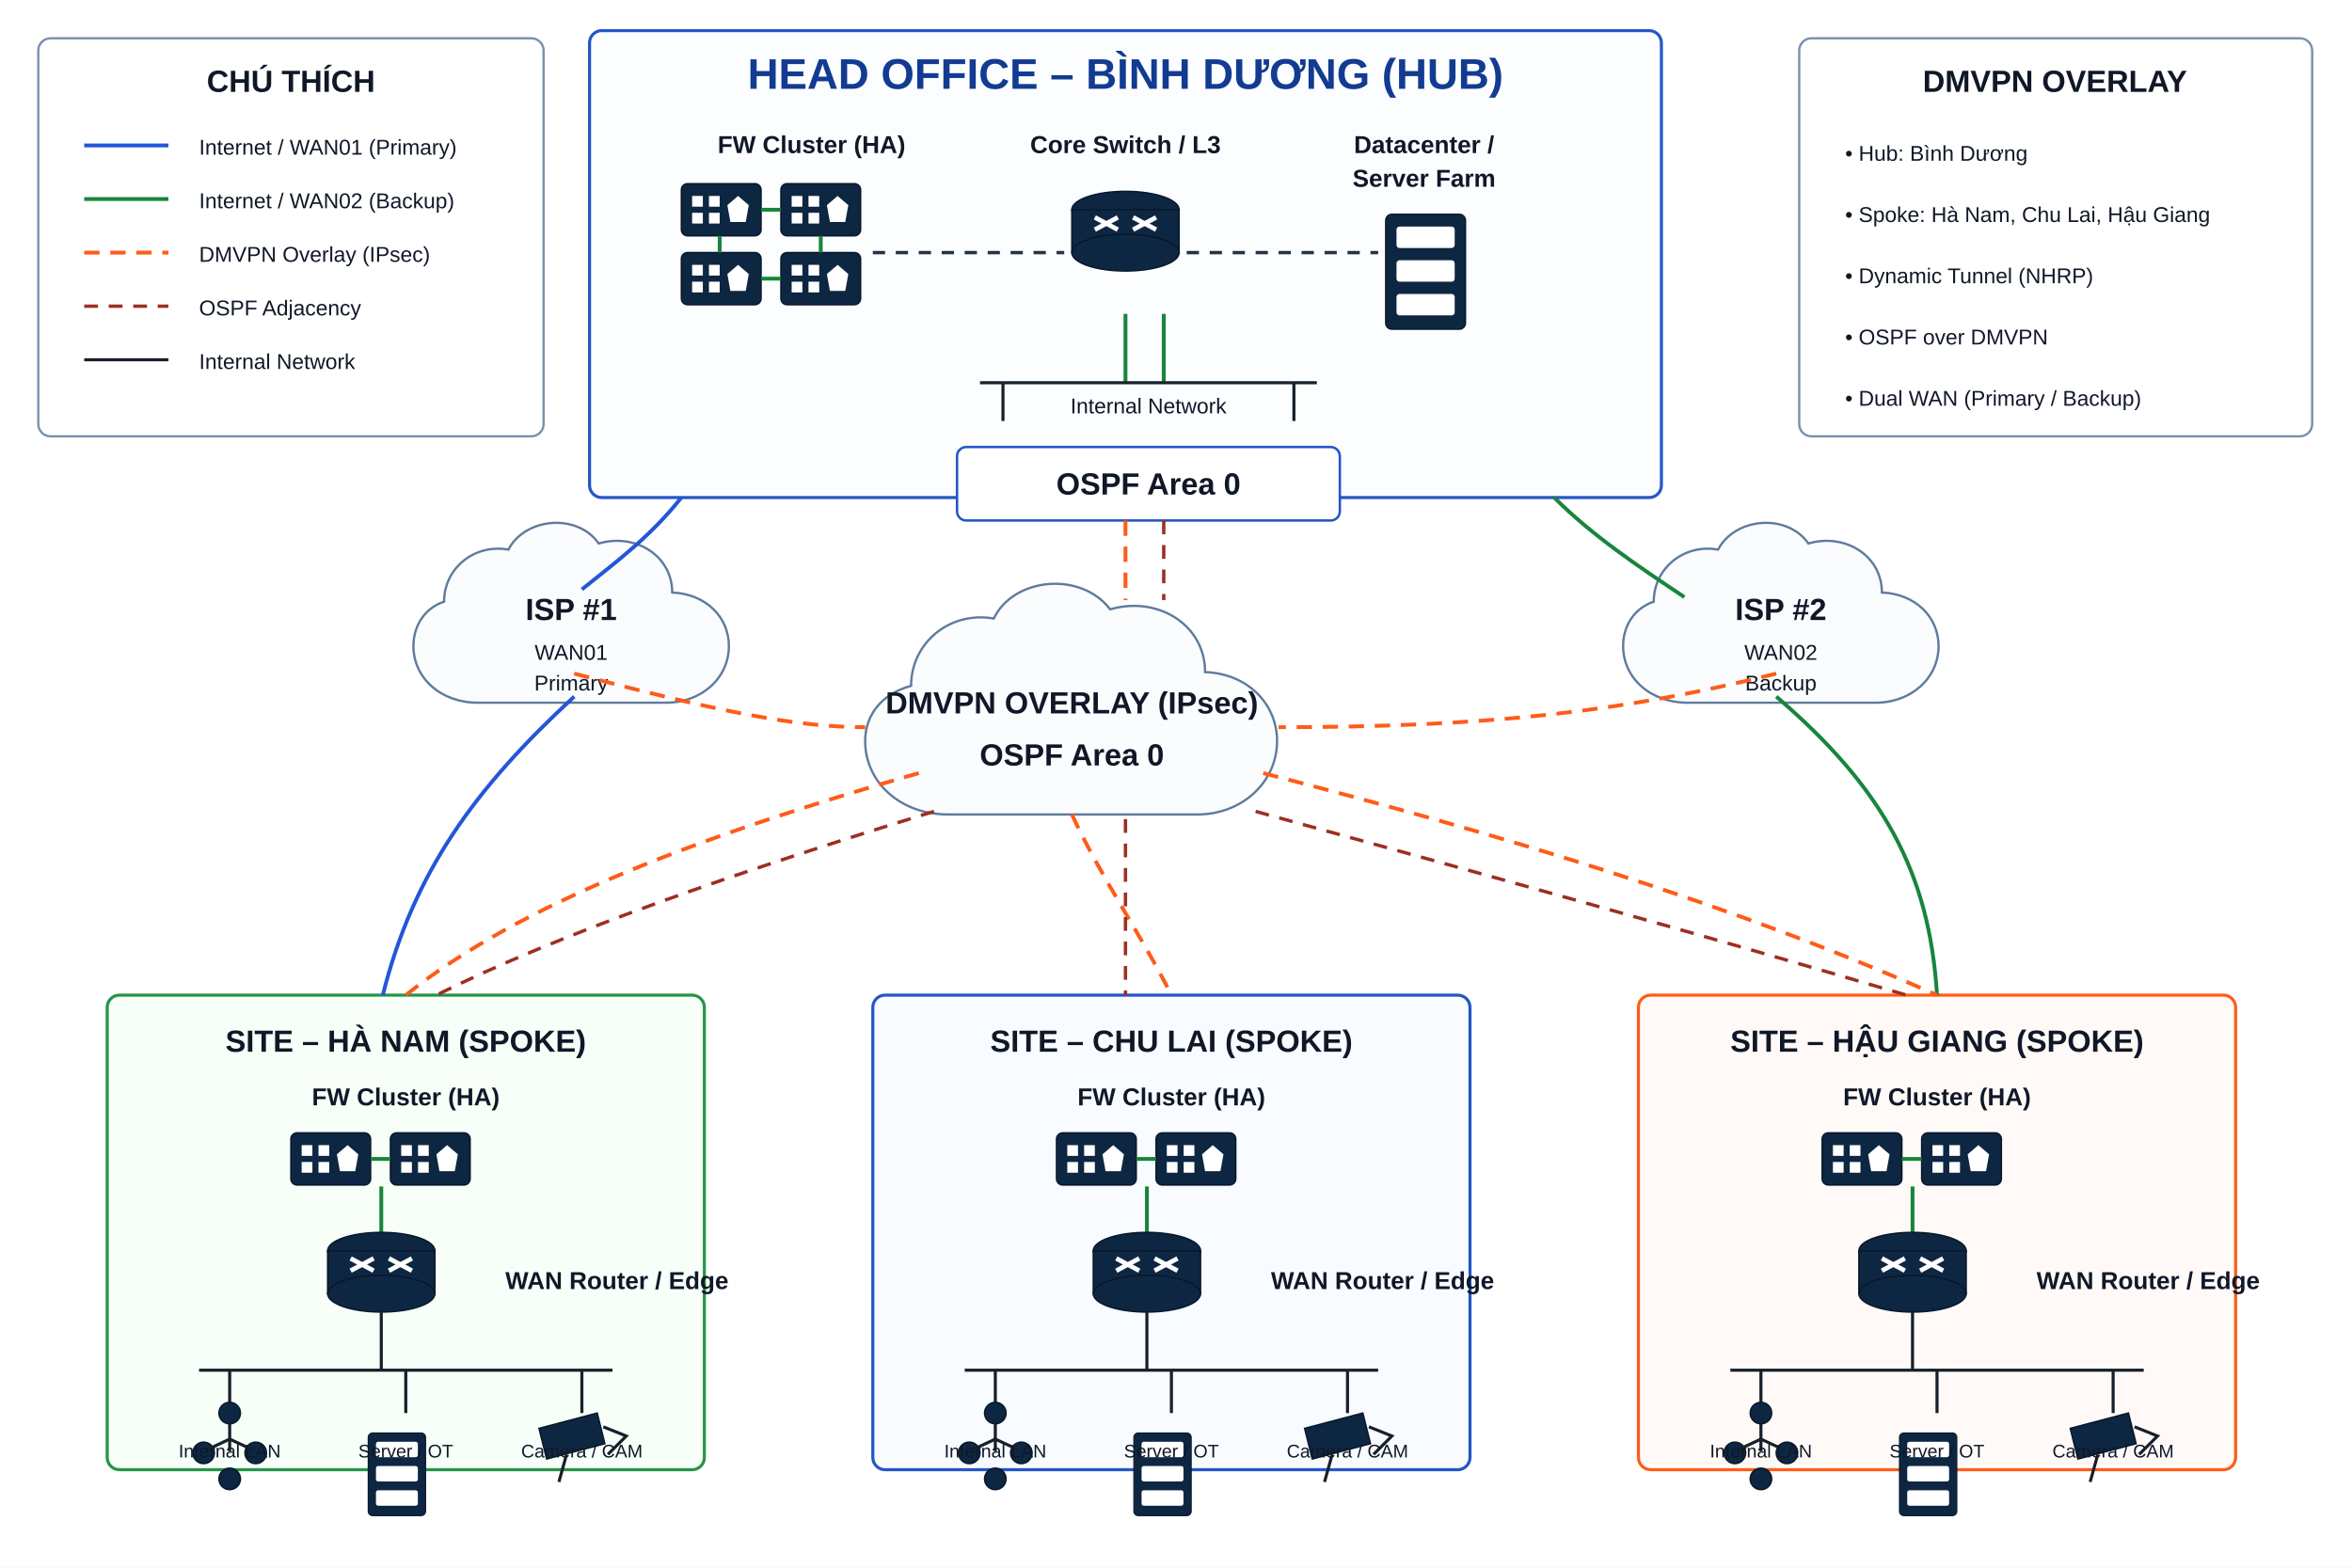
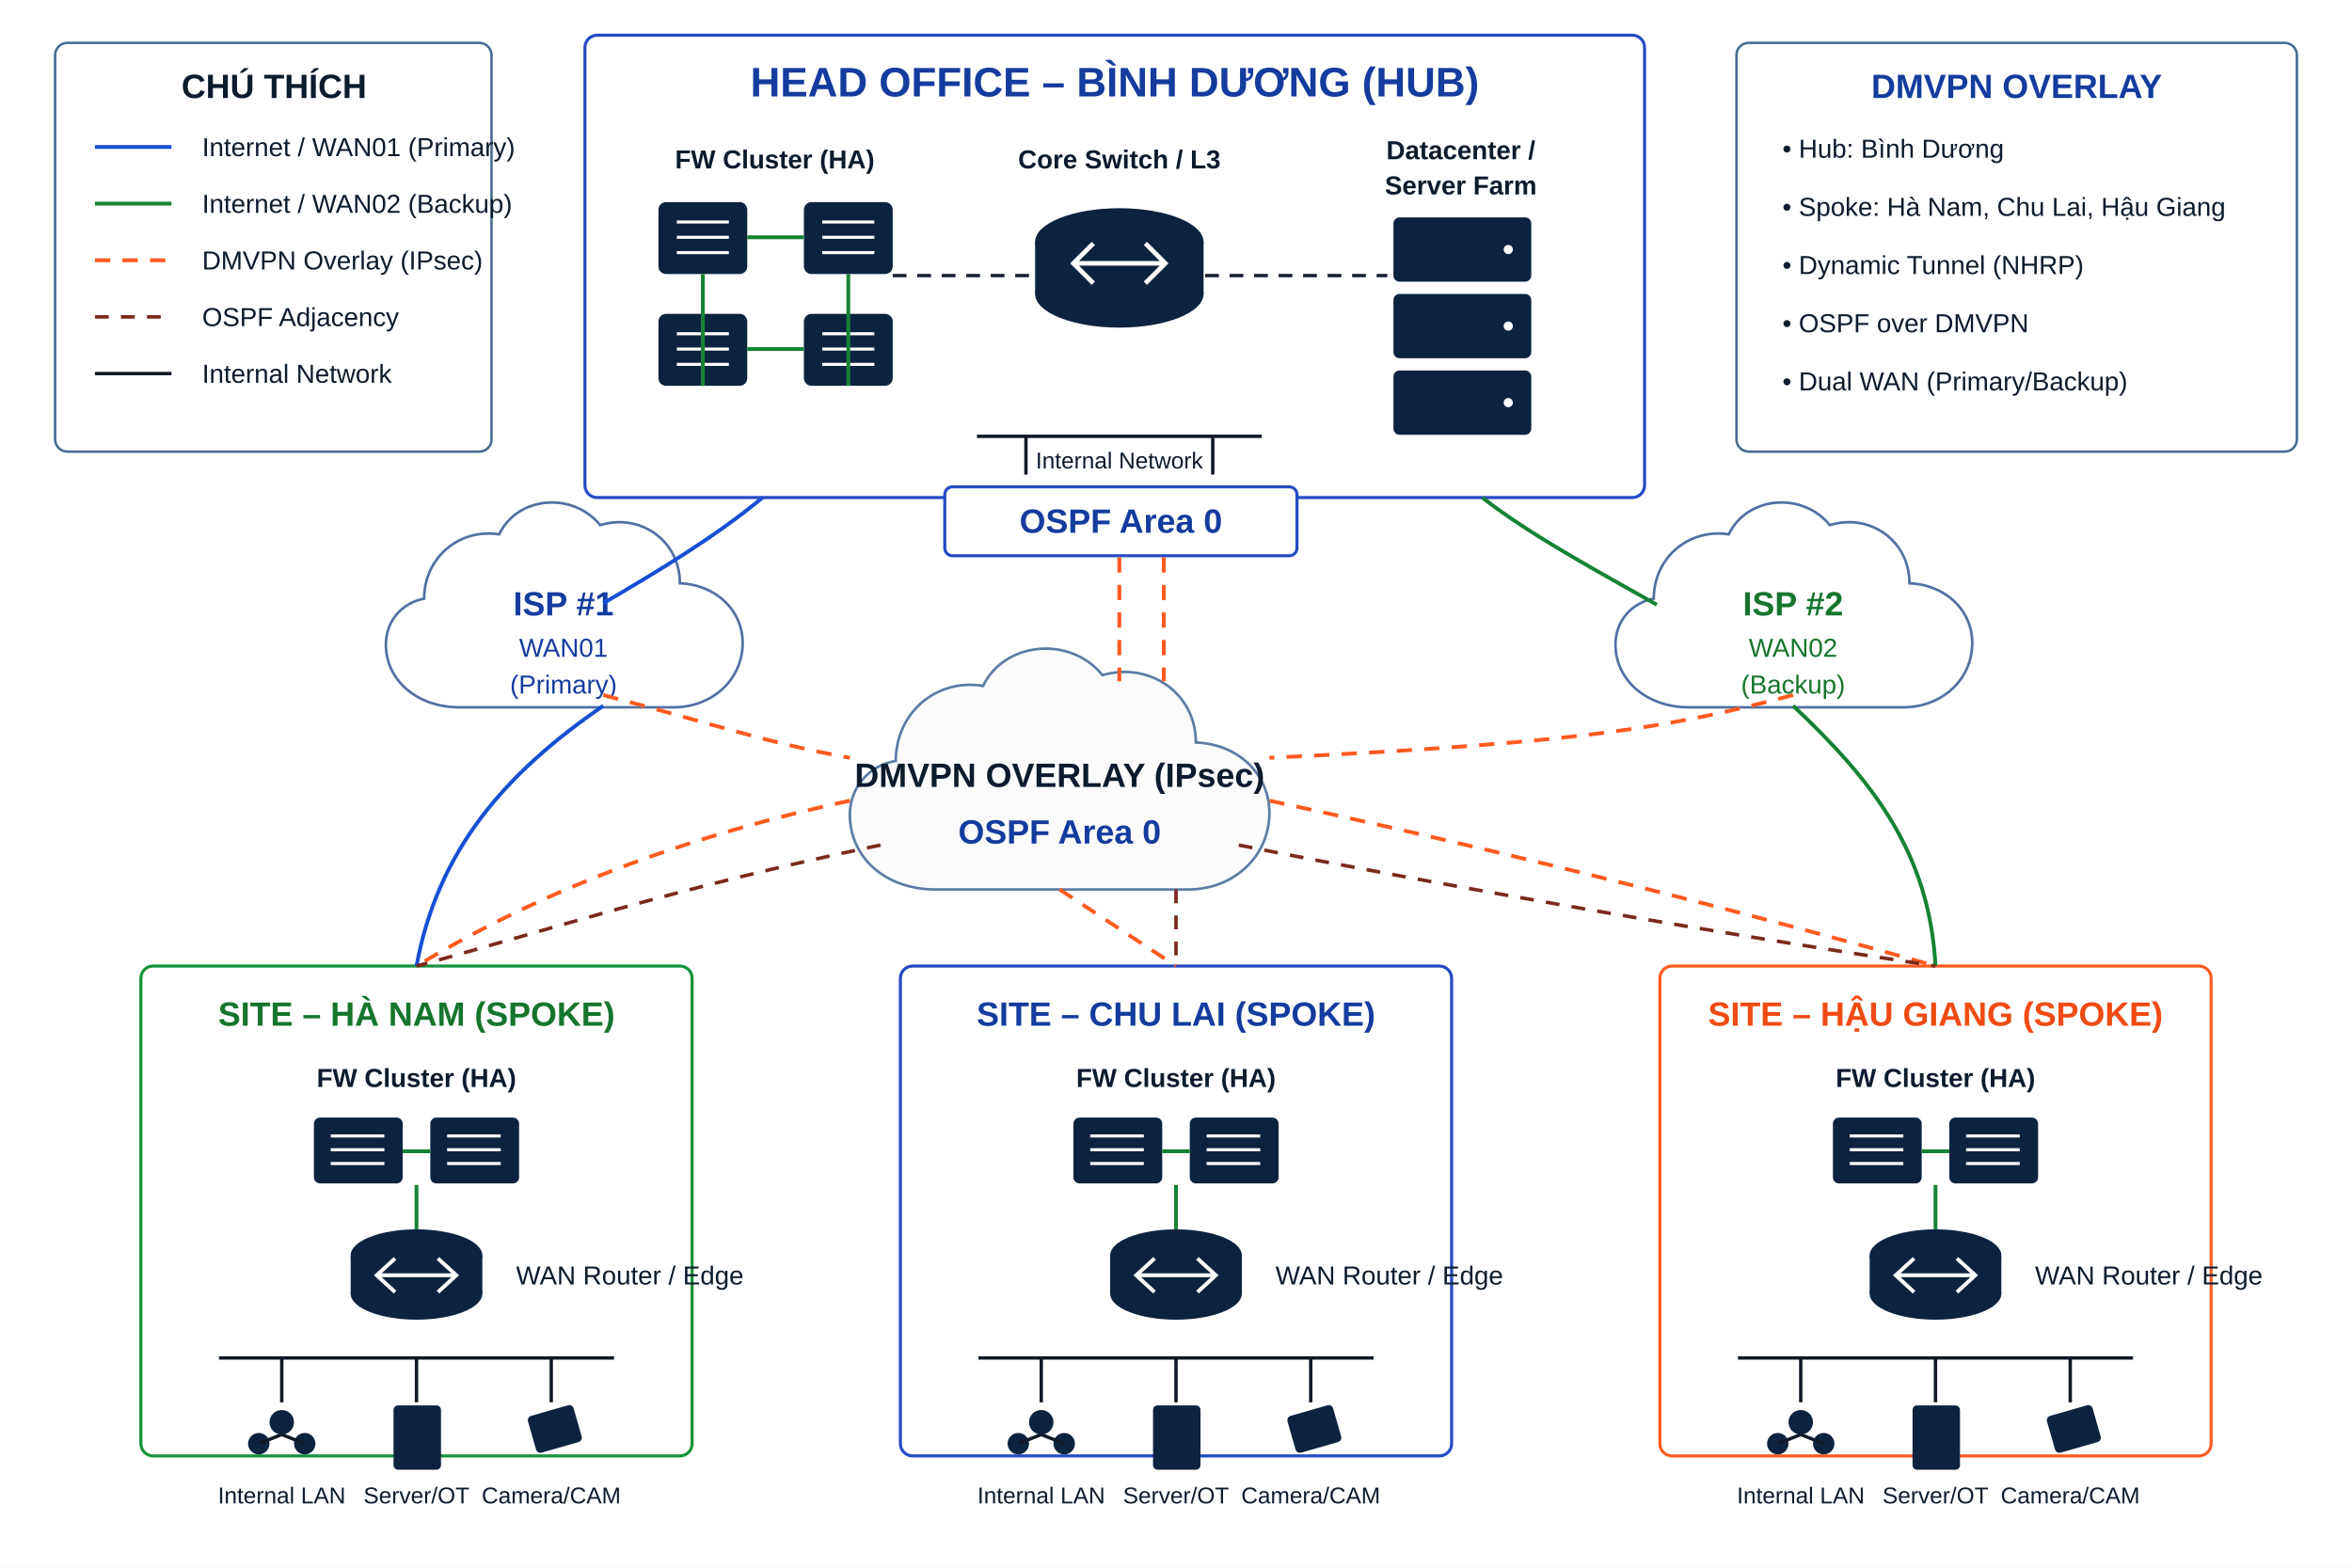
<svg xmlns="http://www.w3.org/2000/svg" viewBox="0 0 1536 1024" role="img" aria-labelledby="title desc">
  <defs>
-     <style>text{font-family:Arial,sans-serif;fill:#101828}.title{font-size:28px;font-weight:800;fill:#123b91}.h{font-size:20px;font-weight:800}.m{font-size:16px;font-weight:700}.s{font-size:14px}.xs{font-size:12px}.panel{fill:#fff;stroke:#7891ad;stroke-width:1.5}.hub{fill:#fbfdff;stroke:#2556c7;stroke-width:2}.site{fill:#fff;stroke-width:2}.blue{stroke:#2356d8;stroke-width:2.5;fill:none}.green{stroke:#17853b;stroke-width:2.5;fill:none}.orange{stroke:#ff5b18;stroke-width:2.5;fill:none;stroke-dasharray:10 7}.brown{stroke:#9d2f21;stroke-width:2.2;fill:none;stroke-dasharray:9 7}.black{stroke:#17202a;stroke-width:2;fill:none}.dash{stroke:#253347;stroke-width:2.2;fill:none;stroke-dasharray:8 7}.device{fill:#0d2743;stroke:#07182b;stroke-width:1}.cloud{fill:#fbfcfe;stroke:#5f7b9c;stroke-width:1.5}.softgreen{fill:#f7fff8}.softblue{fill:#f8fbff}.softorange{fill:#fffaf7}</style>
-     <g id="fw">
-       <rect x="0" y="0" width="52" height="34" rx="4" class="device" />
-       <rect x="7" y="8" width="7" height="7" fill="#fff" />
-       <rect x="18" y="8" width="7" height="7" fill="#fff" />
-       <rect x="7" y="19" width="7" height="7" fill="#fff" />
-       <rect x="18" y="19" width="7" height="7" fill="#fff" />
-       <path d="M37 8l7 6-2 11H32l-2-11z" fill="#fff" />
-     </g>
-     <g id="router">
-       <ellipse cx="35" cy="12" rx="35" ry="12" class="device" />
-       <rect y="12" width="70" height="28" class="device" />
-       <ellipse cx="35" cy="40" rx="35" ry="12" class="device" />
-       <path d="M15 17l15 8m-15 0l15-8m25 0l-15 8m15 0l-15-8" stroke="#fff" stroke-width="3" />
-     </g>
-     <g id="server">
-       <rect width="52" height="75" rx="4" class="device" />
-       <rect x="7" y="8" width="38" height="14" rx="2" fill="#fff" />
-       <rect x="7" y="30" width="38" height="14" rx="2" fill="#fff" />
-       <rect x="7" y="52" width="38" height="14" rx="2" fill="#fff" />
-     </g>
-     <g id="lan">
-       <circle cx="25" cy="8" r="7" class="device" />
-       <circle cx="8" cy="34" r="7" class="device" />
-       <circle cx="42" cy="34" r="7" class="device" />
-       <circle cx="25" cy="51" r="7" class="device" />
-       <path d="M25 15v18M25 25L10 32M25 25l15 7" class="black" />
-     </g>
-     <g id="camera">
-       <path d="M2 13l38-10 5 20-38 10z" class="device" />
-       <path d="M44 12l15 6-12 12" class="black" />
-       <path d="M20 30l-5 18" class="black" />
-     </g>
+     <style>text{font-family:Arial,Helvetica,sans-serif;fill:#0c1b2d}.title{font-size:27px;font-weight:800}.head{font-size:22px;font-weight:800}.body{font-size:17px}.small{font-size:15px}.tiny{font-size:13px}.blueText{fill:#143c9e}.greenText{fill:#16752c}.orangeText{fill:#f04b13}.panel{fill:#fff;stroke:#476b91;stroke-width:1.6}.hub{fill:#fff;stroke:#244bc4;stroke-width:2}.siteG{fill:#fff;stroke:#16933c;stroke-width:2}.siteB{fill:#fff;stroke:#244bc4;stroke-width:2}.siteO{fill:#fff;stroke:#ff5b22;stroke-width:2}.blue{fill:none;stroke:#164fd2;stroke-width:2.5}.green{fill:none;stroke:#158333;stroke-width:2.5}.orange{fill:none;stroke:#ff5a1f;stroke-width:2.5;stroke-dasharray:10 8}.brown{fill:none;stroke:#7b291c;stroke-width:2.3;stroke-dasharray:9 8}.black{fill:none;stroke:#111827;stroke-width:2.2}.grayDash{fill:none;stroke:#172033;stroke-width:2.2;stroke-dasharray:9 7}.navy{fill:#0c2340}.soft{fill:#f7f9fc}</style>
  </defs>
  <rect width="1536" height="1024" fill="#fff" />
-   <rect x="25" y="25" width="330" height="260" rx="8" class="panel" />
-   <text x="190" y="60" text-anchor="middle" class="h">CHÚ THÍCH</text>
-   <line x1="55" y1="95" x2="110" y2="95" class="blue" />
-   <text x="130" y="101" class="s">Internet / WAN01 (Primary)</text>
-   <line x1="55" y1="130" x2="110" y2="130" class="green" />
-   <text x="130" y="136" class="s">Internet / WAN02 (Backup)</text>
-   <line x1="55" y1="165" x2="110" y2="165" class="orange" />
-   <text x="130" y="171" class="s">DMVPN Overlay (IPsec)</text>
-   <line x1="55" y1="200" x2="110" y2="200" class="brown" />
-   <text x="130" y="206" class="s">OSPF Adjacency</text>
-   <line x1="55" y1="235" x2="110" y2="235" class="black" />
-   <text x="130" y="241" class="s">Internal Network</text>
-   <rect x="385" y="20" width="700" height="305" rx="8" class="hub" />
-   <text x="735" y="58" text-anchor="middle" class="title">HEAD OFFICE – BÌNH DƯƠNG (HUB)</text>
-   <text x="530" y="100" text-anchor="middle" class="m">FW Cluster (HA)</text>
-   <use href="#fw" x="445" y="120" />
-   <use href="#fw" x="510" y="120" />
-   <use href="#fw" x="445" y="165" />
-   <use href="#fw" x="510" y="165" />
-   <path d="M497 137h13M497 182h13M470 154v11M536 154v11" class="green" />
-   <text x="735" y="100" text-anchor="middle" class="m">Core Switch / L3</text>
-   <use href="#router" x="700" y="125" />
-   <text x="930" y="100" text-anchor="middle" class="m">Datacenter /</text>
-   <text x="930" y="122" text-anchor="middle" class="m">Server Farm</text>
-   <use href="#server" x="905" y="140" />
-   <path d="M570 165H695" class="dash" />
-   <path d="M775 165H900" class="dash" />
-   <path d="M735 205v45" class="green" />
-   <path d="M760 205v45" class="green" />
-   <path d="M640 250h220M655 250v25M845 250v25" class="black" />
-   <text x="750" y="270" text-anchor="middle" class="s">Internal Network</text>
-   <rect x="625" y="292" width="250" height="48" rx="6" fill="#fff" stroke="#2556c7" stroke-width="1.6" />
-   <text x="750" y="323" text-anchor="middle" class="h" fill="#123b91">OSPF Area 0</text>
-   <rect x="1175" y="25" width="335" height="260" rx="8" class="panel" />
-   <text x="1342" y="60" text-anchor="middle" class="h" fill="#123b91">DMVPN OVERLAY</text>
-   <text x="1205" y="105" class="s">• Hub: Bình Dương</text>
-   <text x="1205" y="145" class="s">• Spoke: Hà Nam, Chu Lai, Hậu Giang</text>
-   <text x="1205" y="185" class="s">• Dynamic Tunnel (NHRP)</text>
-   <text x="1205" y="225" class="s">• OSPF over DMVPN</text>
-   <text x="1205" y="265" class="s">• Dual WAN (Primary / Backup)</text>
-   <g transform="translate(270 345)">
-     <path d="M20 48c0-22 20-38 42-34 11-21 45-24 59-4 24-7 48 8 48 32 22 1 37 16 37 35 0 21-18 37-41 37H42C18 114 0 98 0 77c0-14 8-25 20-29z" class="cloud" />
-     <text x="103" y="60" text-anchor="middle" class="h" fill="#123b91">ISP #1</text>
-     <text x="103" y="86" text-anchor="middle" class="s" fill="#123b91">WAN01</text>
-     <text x="103" y="106" text-anchor="middle" class="s" fill="#123b91">Primary</text>
+   <rect x="36" y="28" width="285" height="267" rx="8" class="panel" />
+   <text x="179" y="64" text-anchor="middle" class="head">CHÚ THÍCH</text>
+   <line x1="62" y1="96" x2="112" y2="96" class="blue" />
+   <text x="132" y="102" class="body">Internet / WAN01 (Primary)</text>
+   <line x1="62" y1="133" x2="112" y2="133" class="green" />
+   <text x="132" y="139" class="body">Internet / WAN02 (Backup)</text>
+   <line x1="62" y1="170" x2="112" y2="170" class="orange" />
+   <text x="132" y="176" class="body">DMVPN Overlay (IPsec)</text>
+   <line x1="62" y1="207" x2="112" y2="207" class="brown" />
+   <text x="132" y="213" class="body">OSPF Adjacency</text>
+   <line x1="62" y1="244" x2="112" y2="244" class="black" />
+   <text x="132" y="250" class="body">Internal Network</text>
+   <rect x="382" y="23" width="692" height="302" rx="8" class="hub" />
+   <text x="728" y="63" text-anchor="middle" class="title blueText">HEAD OFFICE – BÌNH DƯƠNG (HUB)</text>
+   <text x="506" y="110" text-anchor="middle" class="body" font-weight="700">FW Cluster (HA)</text>
+   <g transform="translate(430 132)">
+     <rect width="58" height="47" rx="5" class="navy" />
+     <rect x="95" width="58" height="47" rx="5" class="navy" />
+     <rect y="73" width="58" height="47" rx="5" class="navy" />
+     <rect x="95" y="73" width="58" height="47" rx="5" class="navy" />
+     <g stroke="#fff" stroke-width="2">
+       <path d="M12 13h34M12 23h34M12 33h34M107 13h34M107 23h34M107 33h34M12 86h34M12 96h34M12 106h34M107 86h34M107 96h34M107 106h34" />
+     </g>
+     <path d="M58 23h37M58 96h37M29 47v73M124 47v73" class="green" />
  </g>
-   <g transform="translate(1060 345)">
-     <path d="M20 48c0-22 20-38 42-34 11-21 45-24 59-4 24-7 48 8 48 32 22 1 37 16 37 35 0 21-18 37-41 37H42C18 114 0 98 0 77c0-14 8-25 20-29z" class="cloud" />
-     <text x="103" y="60" text-anchor="middle" class="h" fill="#17853b">ISP #2</text>
-     <text x="103" y="86" text-anchor="middle" class="s" fill="#17853b">WAN02</text>
-     <text x="103" y="106" text-anchor="middle" class="s" fill="#17853b">Backup</text>
+   <text x="731" y="110" text-anchor="middle" class="body" font-weight="700">Core Switch / L3</text>
+   <g transform="translate(676 136)">
+     <ellipse cx="55" cy="22" rx="55" ry="22" class="navy" />
+     <rect y="22" width="110" height="34" class="navy" />
+     <ellipse cx="55" cy="56" rx="55" ry="22" class="navy" />
+     <path d="M25 36h60M38 23l-13 13 13 13M72 23l13 13-13 13" stroke="#fff" stroke-width="3" fill="none" />
  </g>
-   <path d="M445 325C425 350 405 365 380 385" class="blue" />
-   <path d="M1015 325C1040 350 1070 370 1100 390" class="green" />
-   <g transform="translate(565 390)">
-     <path d="M30 58c0-28 25-49 54-44 13-27 57-31 76-6 31-9 62 10 62 41 28 1 47 21 47 45 0 27-23 48-52 48H54C23 142 0 121 0 94c0-17 11-31 30-36z" class="cloud" />
-     <text x="135" y="76" text-anchor="middle" class="h">DMVPN OVERLAY (IPsec)</text>
-     <text x="135" y="110" text-anchor="middle" class="h" fill="#123b91">OSPF Area 0</text>
+   <text x="954" y="104" text-anchor="middle" class="body" font-weight="700">Datacenter /</text>
+   <text x="954" y="127" text-anchor="middle" class="body" font-weight="700">Server Farm</text>
+   <g transform="translate(910 142)" class="navy">
+     <rect width="90" height="42" rx="4" />
+     <rect y="50" width="90" height="42" rx="4" />
+     <rect y="100" width="90" height="42" rx="4" />
  </g>
-   <path d="M375 440C470 465 520 475 565 475" class="orange" />
-   <path d="M1160 440C1060 465 970 475 835 475" class="orange" />
-   <path d="M735 340v52" class="orange" />
-   <path d="M760 340v52" class="brown" />
-   <rect x="70" y="650" width="390" height="310" rx="8" class="site softgreen" stroke="#279348" />
-   <rect x="570" y="650" width="390" height="310" rx="8" class="site softblue" stroke="#2556c7" />
-   <rect x="1070" y="650" width="390" height="310" rx="8" class="site softorange" stroke="#ff5b18" />
-   <text x="265" y="687" text-anchor="middle" class="h" fill="#167b34">SITE – HÀ NAM (SPOKE)</text>
-   <text x="765" y="687" text-anchor="middle" class="h" fill="#123b91">SITE – CHU LAI (SPOKE)</text>
-   <text x="1265" y="687" text-anchor="middle" class="h" fill="#e84c10">SITE – HẬU GIANG (SPOKE)</text>
-   <g id="sitecontent">
-     <text x="265" y="722" text-anchor="middle" class="m">FW Cluster (HA)</text>
-     <use href="#fw" x="190" y="740" />
-     <use href="#fw" x="255" y="740" />
-     <path d="M242 757h13" class="green" />
-     <path d="M249 775v35" class="green" />
-     <use href="#router" x="214" y="805" />
-     <text x="330" y="842" class="m">WAN Router / Edge</text>
-     <path d="M249 855v40M130 895h270M150 895v28M265 895v28M380 895v28" class="black" />
-     <use href="#lan" x="125" y="915" />
-     <use href="#server" x="240" y="910" transform="scale(.72) translate(94 390)" />
-     <use href="#camera" x="350" y="920" />
-     <text x="150" y="952" text-anchor="middle" class="xs">Internal LAN</text>
-     <text x="265" y="952" text-anchor="middle" class="xs">Server / OT</text>
-     <text x="380" y="952" text-anchor="middle" class="xs">Camera / CAM</text>
+   <g fill="#fff">
+     <circle cx="985" cy="163" r="3" />
+     <circle cx="985" cy="213" r="3" />
+     <circle cx="985" cy="263" r="3" />
  </g>
-   <use href="#sitecontent" transform="translate(500 0)" />
-   <use href="#sitecontent" transform="translate(1000 0)" />
-   <path d="M375 455C310 515 270 570 250 650" class="blue" />
-   <path d="M1160 455C1230 515 1260 570 1265 650" class="green" />
-   <path d="M600 505C460 545 340 590 265 650" class="orange" />
-   <path d="M700 532C720 575 745 610 765 650" class="orange" />
-   <path d="M825 505C980 545 1130 590 1265 650" class="orange" />
-   <path d="M610 530C480 570 365 610 285 650" class="brown" />
-   <path d="M735 535v115" class="brown" />
-   <path d="M820 530C965 570 1110 610 1245 650" class="brown" />
+   <path d="M583 180H672" class="grayDash" />
+   <path d="M787 180H906" class="grayDash" />
+   <line x1="638" y1="285" x2="824" y2="285" class="black" />
+   <line x1="670" y1="285" x2="670" y2="310" class="black" />
+   <line x1="792" y1="285" x2="792" y2="310" class="black" />
+   <text x="731" y="306" text-anchor="middle" class="small">Internal Network</text>
+   <rect x="617" y="318" width="230" height="45" rx="5" fill="#fff" stroke="#244bc4" stroke-width="2" />
+   <text x="732" y="348" text-anchor="middle" class="head blueText">OSPF Area 0</text>
+   <rect x="1134" y="28" width="366" height="267" rx="8" class="panel" />
+   <text x="1317" y="64" text-anchor="middle" class="head blueText">DMVPN OVERLAY</text>
+   <text x="1164" y="103" class="body">• Hub: Bình Dương</text>
+   <text x="1164" y="141" class="body">• Spoke: Hà Nam, Chu Lai, Hậu Giang</text>
+   <text x="1164" y="179" class="body">• Dynamic Tunnel (NHRP)</text>
+   <text x="1164" y="217" class="body">• OSPF over DMVPN</text>
+   <text x="1164" y="255" class="body">• Dual WAN (Primary/Backup)</text>
+   <g transform="translate(252 345)">
+     <path d="M25 46c0-26 22-46 49-42 12-25 48-28 66-6 26-8 52 10 52 38 24 1 41 18 41 39 0 24-20 42-45 42H48C20 117 0 99 0 76c0-15 10-27 25-30z" fill="#fff" stroke="#5270a3" stroke-width="1.7" />
+     <text x="116" y="57" text-anchor="middle" class="head blueText">ISP #1</text>
+     <text x="116" y="84" text-anchor="middle" class="body blueText">WAN01</text>
+     <text x="116" y="108" text-anchor="middle" class="body blueText">(Primary)</text>
+   </g>
+   <g transform="translate(1055 345)">
+     <path d="M25 46c0-26 22-46 49-42 12-25 48-28 66-6 26-8 52 10 52 38 24 1 41 18 41 39 0 24-20 42-45 42H48C20 117 0 99 0 76c0-15 10-27 25-30z" fill="#fff" stroke="#5270a3" stroke-width="1.7" />
+     <text x="116" y="57" text-anchor="middle" class="head greenText">ISP #2</text>
+     <text x="116" y="84" text-anchor="middle" class="body greenText">WAN02</text>
+     <text x="116" y="108" text-anchor="middle" class="body greenText">(Backup)</text>
+   </g>
+   <g transform="translate(555 440)">
+     <path d="M30 57c0-31 26-54 57-49 14-29 57-33 78-7 31-9 61 12 61 44 28 1 48 21 48 46 0 28-23 50-53 50H56C23 141 0 120 0 92c0-17 12-32 30-35z" fill="#fbfbfc" stroke="#5c7ca5" stroke-width="1.7" />
+     <text x="137" y="74" text-anchor="middle" class="head">DMVPN OVERLAY (IPsec)</text>
+     <text x="137" y="111" text-anchor="middle" class="head blueText">OSPF Area 0</text>
+   </g>
+   <path d="M498 325 C468 350 430 373 394 394" class="blue" />
+   <path d="M968 325 C1000 350 1045 374 1082 395" class="green" />
+   <path d="M394 454 C470 474 500 485 555 495" class="orange" />
+   <path d="M1171 454 C1095 474 1040 485 829 495" class="orange" />
+   <path d="M731 364 V445" class="orange" />
+   <path d="M760 364 V445" class="orange" />
+   <rect x="92" y="631" width="360" height="320" rx="8" class="siteG" />
+   <rect x="588" y="631" width="360" height="320" rx="8" class="siteB" />
+   <rect x="1084" y="631" width="360" height="320" rx="8" class="siteO" />
+   <text x="272" y="670" text-anchor="middle" class="head greenText">SITE – HÀ NAM (SPOKE)</text>
+   <text x="768" y="670" text-anchor="middle" class="head blueText">SITE – CHU LAI (SPOKE)</text>
+   <text x="1264" y="670" text-anchor="middle" class="head orangeText">SITE – HẬU GIANG (SPOKE)</text>
+   <g id="spoke">
+     <text x="272" y="710" text-anchor="middle" class="body" font-weight="700">FW Cluster (HA)</text>
+     <rect x="205" y="730" width="58" height="43" rx="4" class="navy" />
+     <rect x="281" y="730" width="58" height="43" rx="4" class="navy" />
+     <path d="M263 752h18" class="green" />
+     <g stroke="#fff" stroke-width="2">
+       <path d="M216 742h35M216 751h35M216 760h35M292 742h35M292 751h35M292 760h35" />
+     </g>
+     <path d="M272 774v29" class="green" />
+     <ellipse cx="272" cy="820" rx="43" ry="17" class="navy" />
+     <rect x="229" y="820" width="86" height="25" class="navy" />
+     <ellipse cx="272" cy="845" rx="43" ry="17" class="navy" />
+     <path d="M246 833h52M258 822l-12 11 12 11M286 822l12 11-12 11" stroke="#fff" stroke-width="2.5" fill="none" />
+     <text x="337" y="839" class="body">WAN Router / Edge</text>
+     <line x1="143" y1="887" x2="401" y2="887" class="black" />
+     <line x1="184" y1="887" x2="184" y2="916" class="black" />
+     <line x1="272" y1="887" x2="272" y2="916" class="black" />
+     <line x1="360" y1="887" x2="360" y2="916" class="black" />
+     <circle cx="184" cy="929" r="8" class="navy" />
+     <circle cx="169" cy="943" r="7" class="navy" />
+     <circle cx="199" cy="943" r="7" class="navy" />
+     <line x1="184" y1="937" x2="169" y2="943" class="black" />
+     <line x1="184" y1="937" x2="199" y2="943" class="black" />
+     <rect x="257" y="918" width="31" height="42" rx="3" class="navy" />
+     <rect x="347" y="921" width="31" height="25" rx="3" class="navy" transform="rotate(-16 362 934)" />
+     <text x="184" y="982" text-anchor="middle" class="small">Internal LAN</text>
+     <text x="272" y="982" text-anchor="middle" class="small">Server/OT</text>
+     <text x="360" y="982" text-anchor="middle" class="small">Camera/CAM</text>
+   </g>
+   <use href="#spoke" transform="translate(496 0)" />
+   <use href="#spoke" transform="translate(992 0)" />
+   <path d="M394 461 C330 505 286 555 272 631" class="blue" />
+   <path d="M1171 461 C1223 510 1260 557 1264 631" class="green" />
+   <path d="M555 523 C430 550 340 590 272 631" class="orange" />
+   <path d="M692 581 L768 631" class="orange" />
+   <path d="M829 523 C955 550 1120 590 1264 631" class="orange" />
+   <path d="M575 552 C440 580 350 610 272 631" class="brown" />
+   <path d="M768 581V631" class="brown" />
+   <path d="M809 552 C950 580 1125 610 1264 631" class="brown" />
</svg>
